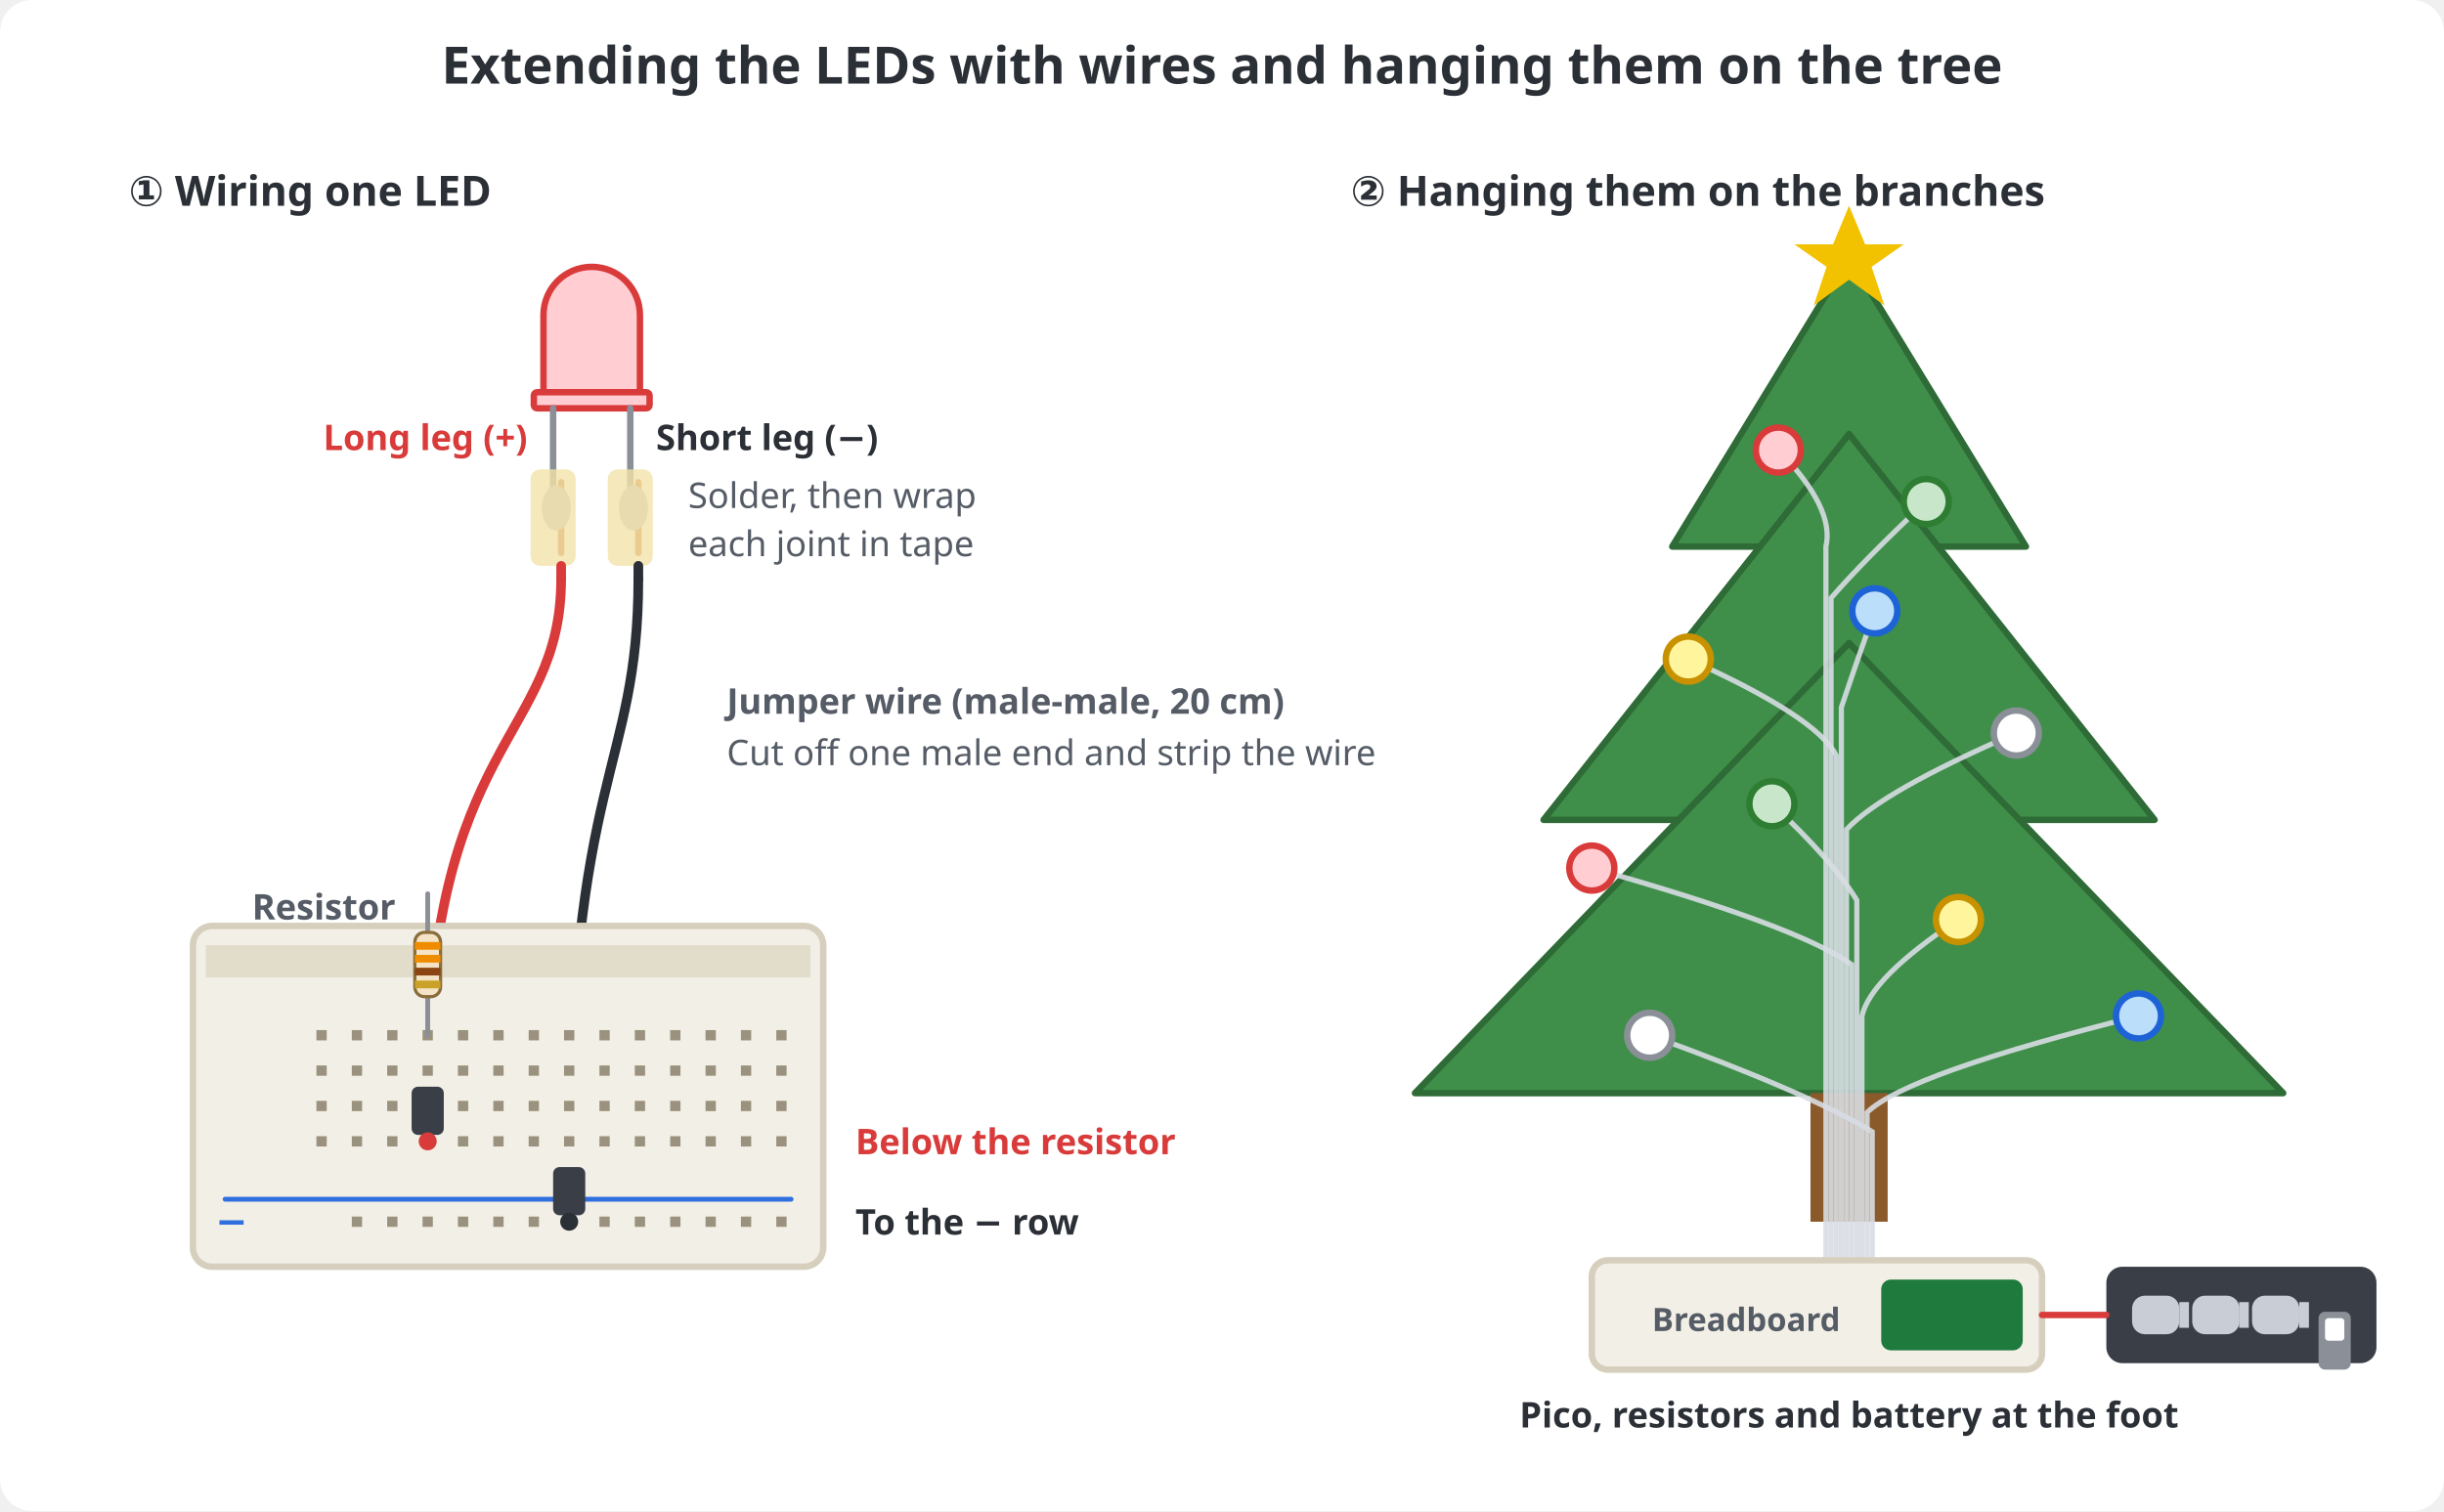
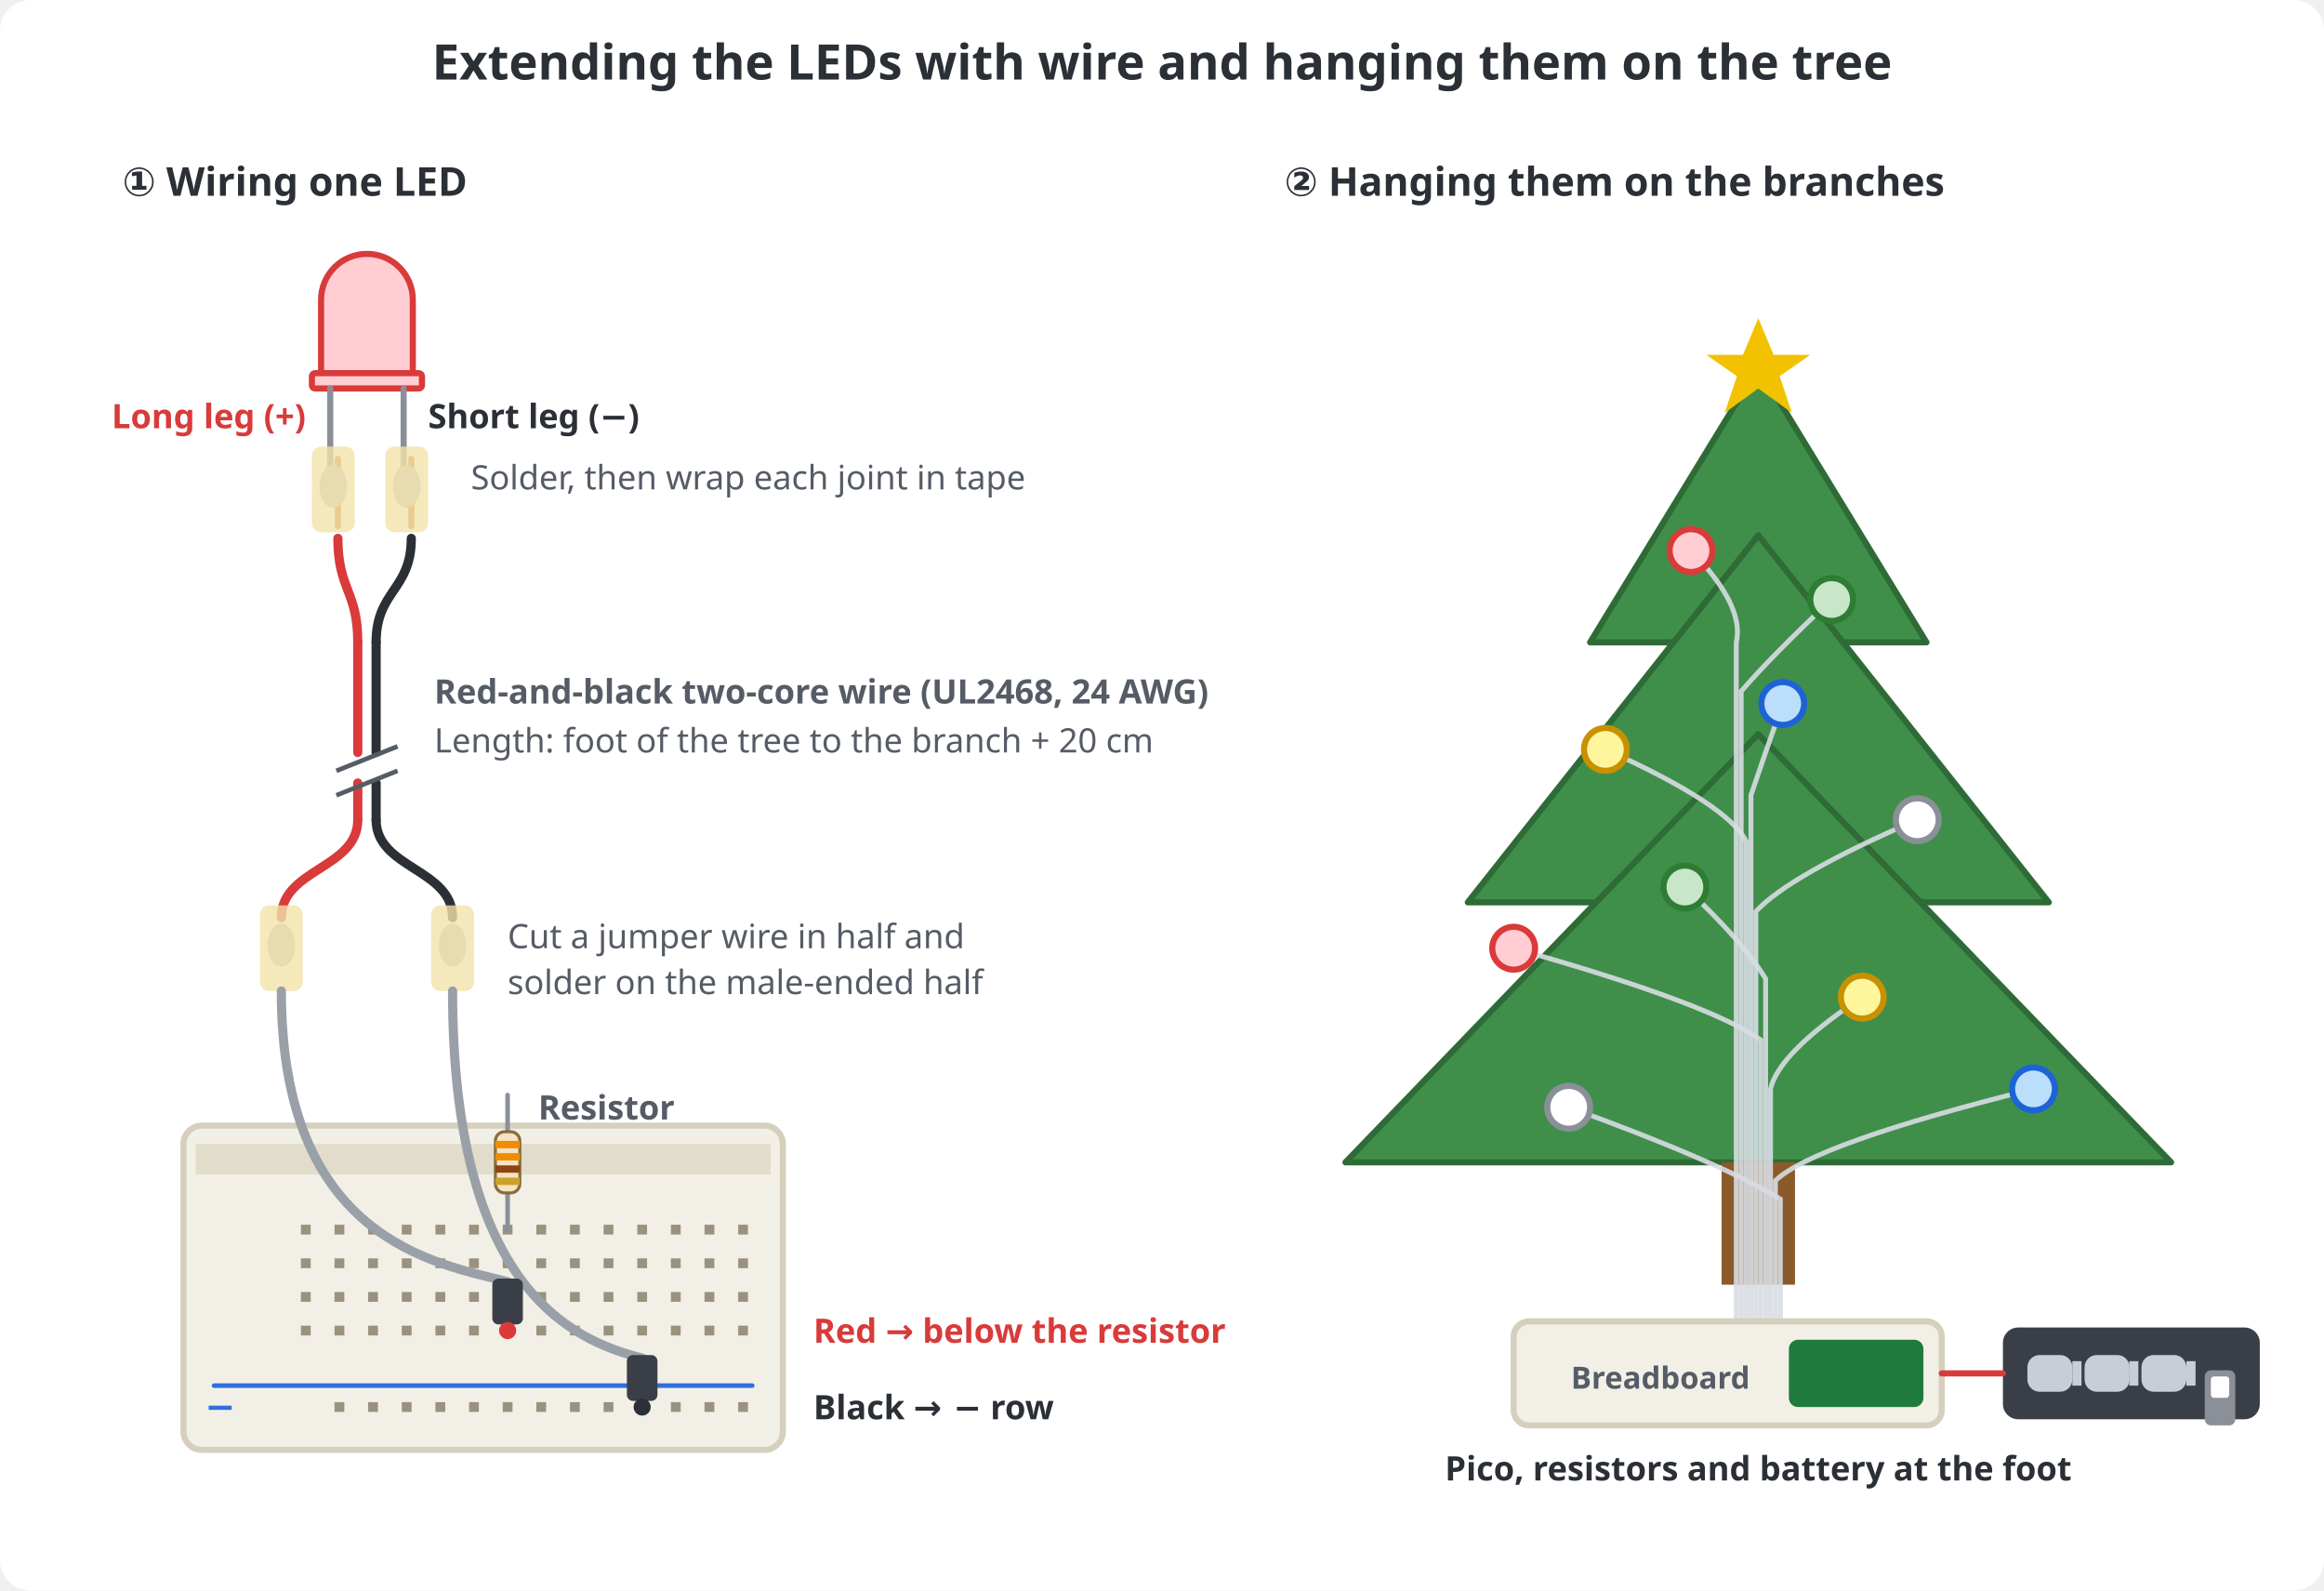
- <svg xmlns="http://www.w3.org/2000/svg" viewBox="0 0 760 470" font-family="system-ui, 'Noto Sans JP', sans-serif" font-size="13">
-   <rect width="760" height="470" rx="10" fill="#ffffff" />
-   <text x="380.0" y="26.0" font-size="16" text-anchor="middle" font-weight="700" fill="#2b2f36">Extending the LEDs with wires and hanging them on the tree</text>
+ <svg xmlns="http://www.w3.org/2000/svg" viewBox="0 0 760 520" font-family="system-ui, 'Noto Sans JP', sans-serif" font-size="13">
+   <rect width="760" height="520" rx="10" fill="#ffffff" />
+   <text x="380.0" y="26.0" font-size="16" text-anchor="middle" font-weight="700" fill="#2b2f36">Extending the LEDs with wire and hanging them on the tree</text>
  <text x="40.0" y="64.0" font-size="13" text-anchor="start" font-weight="700" fill="#2b2f36">① Wiring one LED</text>
  <text x="420.0" y="64.0" font-size="13" text-anchor="start" font-weight="700" fill="#2b2f36">② Hanging them on the branches</text>
-   <path d="M169.0 122 L169.0 98 A15 15 0 0 1 199.0 98 L199.0 122 Z" fill="#ffcdd2" stroke="#d93a3a" stroke-width="2" />
-   <rect x="166.0" y="122" width="36" height="5" rx="1" fill="#ffcdd2" stroke="#d93a3a" stroke-width="2" />
-   <text x="164.0" y="140.0" font-size="11" text-anchor="end" font-weight="700" fill="#d93a3a">Long leg (+)</text>
-   <text x="204.0" y="140.0" font-size="11" text-anchor="start" font-weight="700" fill="#2b2f36">Short leg (−)</text>
-   <line x1="172.0" y1="127.0" x2="172.0" y2="162.0" stroke="#8a8f98" stroke-width="2" stroke-linecap="round" />
-   <line x1="174.5" y1="150.0" x2="174.5" y2="172.0" stroke="#c87533" stroke-width="2" stroke-linecap="round" />
-   <ellipse cx="173" cy="158" rx="4.5" ry="7" fill="#b8bec7" />
-   <rect x="165" y="146" width="14" height="30" rx="3" fill="#f3e2a9" opacity=".8" />
-   <path d="M174.5 176 L174.5 180" stroke="#d93a3a" stroke-width="3" stroke-linecap="round" />
-   <line x1="196.0" y1="127.0" x2="196.0" y2="162.0" stroke="#8a8f98" stroke-width="2" stroke-linecap="round" />
-   <line x1="198.5" y1="150.0" x2="198.5" y2="172.0" stroke="#c87533" stroke-width="2" stroke-linecap="round" />
-   <ellipse cx="197" cy="158" rx="4.5" ry="7" fill="#b8bec7" />
-   <rect x="189" y="146" width="14" height="30" rx="3" fill="#f3e2a9" opacity=".8" />
-   <path d="M198.5 176 L198.5 180" stroke="#2b2f36" stroke-width="3" stroke-linecap="round" />
-   <text x="214.0" y="158.0" font-size="11" text-anchor="start" font-weight="400" fill="#555c66">Solder, then wrap</text>
-   <text x="214.0" y="173.0" font-size="11" text-anchor="start" font-weight="400" fill="#555c66">each joint in tape</text>
-   <path d="M174.5 180 C174.5 230 133 230 133 339" stroke="#d93a3a" stroke-width="3" fill="none" stroke-linecap="round" />
-   <path d="M198.5 180 C198.5 240 177 240 177 364" stroke="#2b2f36" stroke-width="3" fill="none" stroke-linecap="round" />
-   <text x="226.0" y="222.0" font-size="11" text-anchor="start" font-weight="700" fill="#555c66">Jumper wire (male-male, 20 cm)</text>
-   <text x="226.0" y="238.0" font-size="11" text-anchor="start" font-weight="400" fill="#555c66">Cut off one male end and strip the wire</text>
-   <rect x="60" y="288" width="196" height="106" rx="6" fill="#f2efe6" stroke="#d6cfbd" stroke-width="2" />
-   <rect x="64" y="294" width="188" height="10" fill="#e2dccb" />
-   <line x1="70.0" y1="373.0" x2="246.0" y2="373.0" stroke="#2f6fde" stroke-width="1.5" stroke-linecap="round" />
-   <text x="72.0" y="384.0" font-size="12" text-anchor="middle" font-weight="700" fill="#2f6fde">−</text>
-   <rect x="98.4" y="320.4" width="3.2" height="3.2" fill="#9a927e" />
-   <rect x="98.4" y="331.4" width="3.2" height="3.2" fill="#9a927e" />
-   <rect x="98.4" y="342.4" width="3.2" height="3.2" fill="#9a927e" />
-   <rect x="98.4" y="353.4" width="3.2" height="3.2" fill="#9a927e" />
-   <rect x="109.4" y="320.4" width="3.2" height="3.2" fill="#9a927e" />
-   <rect x="109.4" y="331.4" width="3.2" height="3.2" fill="#9a927e" />
-   <rect x="109.4" y="342.4" width="3.2" height="3.2" fill="#9a927e" />
-   <rect x="109.4" y="353.4" width="3.2" height="3.2" fill="#9a927e" />
-   <rect x="109.4" y="378.4" width="3.2" height="3.2" fill="#9a927e" />
-   <rect x="120.4" y="320.4" width="3.2" height="3.2" fill="#9a927e" />
-   <rect x="120.4" y="331.4" width="3.2" height="3.2" fill="#9a927e" />
-   <rect x="120.4" y="342.4" width="3.2" height="3.2" fill="#9a927e" />
-   <rect x="120.4" y="353.4" width="3.2" height="3.2" fill="#9a927e" />
-   <rect x="120.4" y="378.4" width="3.2" height="3.2" fill="#9a927e" />
-   <rect x="131.4" y="320.4" width="3.2" height="3.2" fill="#9a927e" />
-   <rect x="131.4" y="331.4" width="3.2" height="3.2" fill="#9a927e" />
-   <rect x="131.4" y="342.4" width="3.2" height="3.2" fill="#9a927e" />
-   <rect x="131.4" y="353.4" width="3.2" height="3.2" fill="#9a927e" />
-   <rect x="131.4" y="378.4" width="3.2" height="3.2" fill="#9a927e" />
-   <rect x="142.4" y="320.4" width="3.2" height="3.2" fill="#9a927e" />
-   <rect x="142.4" y="331.4" width="3.2" height="3.2" fill="#9a927e" />
-   <rect x="142.4" y="342.4" width="3.2" height="3.2" fill="#9a927e" />
-   <rect x="142.4" y="353.4" width="3.2" height="3.2" fill="#9a927e" />
-   <rect x="142.4" y="378.4" width="3.2" height="3.2" fill="#9a927e" />
-   <rect x="153.4" y="320.4" width="3.2" height="3.2" fill="#9a927e" />
-   <rect x="153.4" y="331.4" width="3.2" height="3.2" fill="#9a927e" />
-   <rect x="153.4" y="342.4" width="3.2" height="3.2" fill="#9a927e" />
-   <rect x="153.4" y="353.4" width="3.2" height="3.2" fill="#9a927e" />
-   <rect x="153.4" y="378.4" width="3.2" height="3.2" fill="#9a927e" />
-   <rect x="164.4" y="320.4" width="3.2" height="3.2" fill="#9a927e" />
-   <rect x="164.4" y="331.4" width="3.2" height="3.2" fill="#9a927e" />
-   <rect x="164.4" y="342.4" width="3.2" height="3.2" fill="#9a927e" />
-   <rect x="164.4" y="353.4" width="3.2" height="3.2" fill="#9a927e" />
-   <rect x="164.4" y="378.4" width="3.2" height="3.2" fill="#9a927e" />
-   <rect x="175.4" y="320.4" width="3.2" height="3.2" fill="#9a927e" />
-   <rect x="175.4" y="331.4" width="3.2" height="3.2" fill="#9a927e" />
-   <rect x="175.4" y="342.4" width="3.2" height="3.2" fill="#9a927e" />
-   <rect x="175.4" y="353.4" width="3.2" height="3.2" fill="#9a927e" />
-   <rect x="175.4" y="378.4" width="3.2" height="3.2" fill="#9a927e" />
-   <rect x="186.4" y="320.4" width="3.2" height="3.2" fill="#9a927e" />
-   <rect x="186.4" y="331.4" width="3.2" height="3.2" fill="#9a927e" />
-   <rect x="186.4" y="342.4" width="3.2" height="3.2" fill="#9a927e" />
-   <rect x="186.4" y="353.4" width="3.2" height="3.2" fill="#9a927e" />
-   <rect x="186.4" y="378.4" width="3.2" height="3.2" fill="#9a927e" />
-   <rect x="197.4" y="320.4" width="3.2" height="3.2" fill="#9a927e" />
-   <rect x="197.4" y="331.4" width="3.2" height="3.2" fill="#9a927e" />
-   <rect x="197.4" y="342.4" width="3.2" height="3.2" fill="#9a927e" />
-   <rect x="197.4" y="353.4" width="3.2" height="3.2" fill="#9a927e" />
-   <rect x="197.4" y="378.4" width="3.2" height="3.2" fill="#9a927e" />
-   <rect x="208.4" y="320.4" width="3.2" height="3.2" fill="#9a927e" />
-   <rect x="208.4" y="331.4" width="3.2" height="3.2" fill="#9a927e" />
-   <rect x="208.4" y="342.4" width="3.2" height="3.2" fill="#9a927e" />
-   <rect x="208.4" y="353.4" width="3.2" height="3.2" fill="#9a927e" />
-   <rect x="208.4" y="378.4" width="3.2" height="3.2" fill="#9a927e" />
-   <rect x="219.4" y="320.4" width="3.2" height="3.2" fill="#9a927e" />
-   <rect x="219.4" y="331.4" width="3.2" height="3.2" fill="#9a927e" />
-   <rect x="219.4" y="342.4" width="3.2" height="3.2" fill="#9a927e" />
-   <rect x="219.4" y="353.4" width="3.2" height="3.2" fill="#9a927e" />
-   <rect x="219.4" y="378.4" width="3.2" height="3.2" fill="#9a927e" />
-   <rect x="230.4" y="320.4" width="3.2" height="3.2" fill="#9a927e" />
-   <rect x="230.4" y="331.4" width="3.2" height="3.2" fill="#9a927e" />
-   <rect x="230.4" y="342.4" width="3.2" height="3.2" fill="#9a927e" />
-   <rect x="230.4" y="353.4" width="3.2" height="3.2" fill="#9a927e" />
-   <rect x="230.4" y="378.4" width="3.2" height="3.2" fill="#9a927e" />
-   <rect x="241.4" y="320.4" width="3.2" height="3.2" fill="#9a927e" />
-   <rect x="241.4" y="331.4" width="3.2" height="3.2" fill="#9a927e" />
-   <rect x="241.4" y="342.4" width="3.2" height="3.2" fill="#9a927e" />
-   <rect x="241.4" y="353.4" width="3.2" height="3.2" fill="#9a927e" />
-   <rect x="241.4" y="378.4" width="3.2" height="3.2" fill="#9a927e" />
-   <line x1="133.0" y1="278.0" x2="133.0" y2="322.0" stroke="#8a8f98" stroke-width="1.5" stroke-linecap="round" />
-   <rect x="129" y="290" width="8" height="20" rx="3" fill="#f4e3c4" stroke="#8a6d3b" stroke-width="1" />
-   <rect x="129" y="293" width="8" height="2.4" fill="#f08c00" />
-   <rect x="129" y="297" width="8" height="2.4" fill="#f08c00" />
-   <rect x="129" y="301" width="8" height="2.4" fill="#8b4513" />
-   <rect x="129" y="305" width="8" height="2.4" fill="#c9a227" />
-   <text x="123.0" y="286.0" font-size="11" text-anchor="end" font-weight="700" fill="#555c66">Resistor</text>
-   <rect x="128" y="338" width="10" height="15" rx="2" fill="#3a3f47" />
-   <circle cx="133" cy="355" r="2.8" fill="#d93a3a" />
-   <rect x="172" y="363" width="10" height="15" rx="2" fill="#3a3f47" />
-   <circle cx="177" cy="380" r="2.8" fill="#2b2f36" />
-   <text x="266.0" y="359.0" font-size="11" text-anchor="start" font-weight="700" fill="#d93a3a">Below the resistor</text>
-   <text x="266.0" y="384.0" font-size="11" text-anchor="start" font-weight="700" fill="#2b2f36">To the − row</text>
-   <path d="M575 80 L630 170 L520 170 Z" fill="#3f8f4a" stroke="#2e6b36" stroke-width="2" stroke-linejoin="round" />
-   <path d="M575 135 L670 255 L480 255 Z" fill="#3f8f4a" stroke="#2e6b36" stroke-width="2" stroke-linejoin="round" />
-   <path d="M575 200 L710 340 L440 340 Z" fill="#3f8f4a" stroke="#2e6b36" stroke-width="2" stroke-linejoin="round" />
-   <rect x="563" y="340" width="24" height="40" fill="#8b5a2b" />
-   <path d="M575 64 L580 76 L592 76 L582 83 L586 95 L575 87 L564 95 L568 83 L558 76 L570 76 Z" fill="#f2c200" />
-   <path d="M553 140 Q570.6 158 567.8 170 L567.8 392" stroke="#d8dde3" stroke-width="1.6" fill="none" opacity=".9" />
-   <path d="M599 156 Q579.8 174 569.4 186 L569.4 392" stroke="#d8dde3" stroke-width="1.6" fill="none" opacity=".9" />
-   <path d="M525 205 Q565.0 223 571.0 235 L571.0 392" stroke="#d8dde3" stroke-width="1.6" fill="none" opacity=".9" />
-   <path d="M583 190 Q576.6 208 572.6 220 L572.6 392" stroke="#d8dde3" stroke-width="1.6" fill="none" opacity=".9" />
-   <path d="M627 228 Q585.4 246 574.2 258 L574.2 392" stroke="#d8dde3" stroke-width="1.6" fill="none" opacity=".9" />
-   <path d="M495 270 Q559.0 288 575.8 300 L575.8 392" stroke="#d8dde3" stroke-width="1.6" fill="none" opacity=".9" />
-   <path d="M551 250 Q570.2 268 577.4 280 L577.4 392" stroke="#d8dde3" stroke-width="1.6" fill="none" opacity=".9" />
-   <path d="M609 286 Q581.8 304 579.0 316 L579.0 392" stroke="#d8dde3" stroke-width="1.6" fill="none" opacity=".9" />
-   <path d="M665 316 Q593.0 334 580.6 346 L580.6 392" stroke="#d8dde3" stroke-width="1.6" fill="none" opacity=".9" />
-   <path d="M513 322 Q562.6 340 582.2 352 L582.2 392" stroke="#d8dde3" stroke-width="1.6" fill="none" opacity=".9" />
-   <circle cx="553" cy="140" r="7" fill="#ffcdd2" stroke="#d93a3a" stroke-width="2" />
-   <circle cx="599" cy="156" r="7" fill="#c8e6c9" stroke="#2e7d32" stroke-width="2" />
-   <circle cx="525" cy="205" r="7" fill="#fff59d" stroke="#c79100" stroke-width="2" />
-   <circle cx="583" cy="190" r="7" fill="#bbdefb" stroke="#1e63d6" stroke-width="2" />
-   <circle cx="627" cy="228" r="7" fill="#ffffff" stroke="#8a8f98" stroke-width="2" />
-   <circle cx="495" cy="270" r="7" fill="#ffcdd2" stroke="#d93a3a" stroke-width="2" />
-   <circle cx="551" cy="250" r="7" fill="#c8e6c9" stroke="#2e7d32" stroke-width="2" />
-   <circle cx="609" cy="286" r="7" fill="#fff59d" stroke="#c79100" stroke-width="2" />
-   <circle cx="665" cy="316" r="7" fill="#bbdefb" stroke="#1e63d6" stroke-width="2" />
-   <circle cx="513" cy="322" r="7" fill="#ffffff" stroke="#8a8f98" stroke-width="2" />
-   <rect x="495" y="392" width="140" height="34" rx="5" fill="#f2efe6" stroke="#d6cfbd" stroke-width="2" />
-   <rect x="585" y="398" width="44" height="22" rx="3" fill="#1f7a3d" />
-   <text x="543.0" y="414.0" font-size="10" text-anchor="middle" font-weight="700" fill="#555c66">Breadboard</text>
-   <rect x="655" y="394" width="84" height="30" rx="5" fill="#3a3f47" />
-   <rect x="663.0" y="403" width="14.7" height="12" rx="4" fill="#c9ced6" />
-   <rect x="677.7" y="405.0" width="3" height="8" fill="#c9ced6" />
-   <rect x="681.7" y="403" width="14.7" height="12" rx="4" fill="#c9ced6" />
-   <rect x="696.3" y="405.0" width="3" height="8" fill="#c9ced6" />
-   <rect x="700.3" y="403" width="14.7" height="12" rx="4" fill="#c9ced6" />
-   <rect x="715.0" y="405.0" width="3" height="8" fill="#c9ced6" />
-   <rect x="721" y="408" width="10" height="18" rx="2" fill="#8a8f98" />
-   <rect x="723" y="410" width="6" height="7" rx="1" fill="#ffffff" />
-   <line x1="635.0" y1="409.0" x2="655.0" y2="409.0" stroke="#d93a3a" stroke-width="2" stroke-linecap="round" />
-   <text x="575.0" y="444.0" font-size="11" text-anchor="middle" font-weight="700" fill="#2b2f36">Pico, resistors and battery at the foot</text>
+   <path d="M105.0 122 L105.0 98 A15 15 0 0 1 135.0 98 L135.0 122 Z" fill="#ffcdd2" stroke="#d93a3a" stroke-width="2" />
+   <rect x="102.0" y="122" width="36" height="5" rx="1" fill="#ffcdd2" stroke="#d93a3a" stroke-width="2" />
+   <text x="100.0" y="140.0" font-size="11" text-anchor="end" font-weight="700" fill="#d93a3a">Long leg (+)</text>
+   <text x="140.0" y="140.0" font-size="11" text-anchor="start" font-weight="700" fill="#2b2f36">Short leg (−)</text>
+   <line x1="108.0" y1="127.0" x2="108.0" y2="162.0" stroke="#8a8f98" stroke-width="2" stroke-linecap="round" />
+   <line x1="110.5" y1="150.0" x2="110.5" y2="172.0" stroke="#c87533" stroke-width="2" stroke-linecap="round" />
+   <ellipse cx="109" cy="159" rx="4.5" ry="7" fill="#b8bec7" />
+   <rect x="102" y="146" width="14" height="28" rx="3" fill="#f3e2a9" opacity=".8" />
+   <line x1="132.0" y1="127.0" x2="132.0" y2="162.0" stroke="#8a8f98" stroke-width="2" stroke-linecap="round" />
+   <line x1="134.5" y1="150.0" x2="134.5" y2="172.0" stroke="#c87533" stroke-width="2" stroke-linecap="round" />
+   <ellipse cx="133" cy="159" rx="4.5" ry="7" fill="#b8bec7" />
+   <rect x="126" y="146" width="14" height="28" rx="3" fill="#f3e2a9" opacity=".8" />
+   <text x="154.0" y="160.0" font-size="11" text-anchor="start" font-weight="400" fill="#555c66">Solder, then wrap each joint in tape</text>
+   <path d="M110.5 176 C110.5 193.0 117.0 193.0 117.0 210" stroke="#d93a3a" stroke-width="3" fill="none" stroke-linecap="round" />
+   <path d="M134.5 176 C134.5 193.0 123.0 193.0 123.0 210" stroke="#2b2f36" stroke-width="3" fill="none" stroke-linecap="round" />
+   <line x1="117.0" y1="210.0" x2="117.0" y2="246.0" stroke="#d93a3a" stroke-width="3" stroke-linecap="round" />
+   <line x1="123.0" y1="210.0" x2="123.0" y2="246.0" stroke="#2b2f36" stroke-width="3" stroke-linecap="round" />
+   <line x1="117.0" y1="256.0" x2="117.0" y2="268.0" stroke="#d93a3a" stroke-width="3" stroke-linecap="round" />
+   <line x1="123.0" y1="256.0" x2="123.0" y2="268.0" stroke="#2b2f36" stroke-width="3" stroke-linecap="round" />
+   <path d="M110.0 252 L130.0 244 M110.0 260 L130.0 252" stroke="#555c66" stroke-width="1.5" />
+   <text x="142.0" y="230.0" font-size="11" text-anchor="start" font-weight="700" fill="#555c66">Red-and-black two-core wire (UL2468, 24 AWG)</text>
+   <text x="142.0" y="246.0" font-size="11" text-anchor="start" font-weight="400" fill="#555c66">Length: foot of the tree to the branch + 20 cm</text>
+   <path d="M117.0 268 C117.0 284.0 92 284.0 92 300" stroke="#d93a3a" stroke-width="3" fill="none" stroke-linecap="round" />
+   <path d="M123.0 268 C123.0 284.0 148 284.0 148 300" stroke="#2b2f36" stroke-width="3" fill="none" stroke-linecap="round" />
+   <ellipse cx="92" cy="309" rx="4.5" ry="7" fill="#b8bec7" />
+   <rect x="85" y="296" width="14" height="28" rx="3" fill="#f3e2a9" opacity=".8" />
+   <ellipse cx="148" cy="309" rx="4.5" ry="7" fill="#b8bec7" />
+   <rect x="141" y="296" width="14" height="28" rx="3" fill="#f3e2a9" opacity=".8" />
+   <text x="166.0" y="310.0" font-size="11" text-anchor="start" font-weight="400" fill="#555c66">Cut a jumper wire in half and</text>
+   <text x="166.0" y="325.0" font-size="11" text-anchor="start" font-weight="400" fill="#555c66">solder on the male-ended half</text>
+   <rect x="60" y="368" width="196" height="106" rx="6" fill="#f2efe6" stroke="#d6cfbd" stroke-width="2" />
+   <rect x="64" y="374" width="188" height="10" fill="#e2dccb" />
+   <line x1="70.0" y1="453.0" x2="246.0" y2="453.0" stroke="#2f6fde" stroke-width="1.5" stroke-linecap="round" />
+   <text x="72.0" y="464.0" font-size="12" text-anchor="middle" font-weight="700" fill="#2f6fde">−</text>
+   <rect x="98.4" y="400.4" width="3.2" height="3.2" fill="#9a927e" />
+   <rect x="98.4" y="411.4" width="3.2" height="3.2" fill="#9a927e" />
+   <rect x="98.4" y="422.4" width="3.2" height="3.2" fill="#9a927e" />
+   <rect x="98.4" y="433.4" width="3.2" height="3.2" fill="#9a927e" />
+   <rect x="109.4" y="400.4" width="3.2" height="3.2" fill="#9a927e" />
+   <rect x="109.4" y="411.4" width="3.2" height="3.2" fill="#9a927e" />
+   <rect x="109.4" y="422.4" width="3.2" height="3.2" fill="#9a927e" />
+   <rect x="109.4" y="433.4" width="3.2" height="3.2" fill="#9a927e" />
+   <rect x="109.4" y="458.4" width="3.2" height="3.2" fill="#9a927e" />
+   <rect x="120.4" y="400.4" width="3.2" height="3.2" fill="#9a927e" />
+   <rect x="120.4" y="411.4" width="3.2" height="3.2" fill="#9a927e" />
+   <rect x="120.4" y="422.4" width="3.2" height="3.2" fill="#9a927e" />
+   <rect x="120.4" y="433.4" width="3.2" height="3.2" fill="#9a927e" />
+   <rect x="120.4" y="458.4" width="3.2" height="3.2" fill="#9a927e" />
+   <rect x="131.4" y="400.4" width="3.2" height="3.2" fill="#9a927e" />
+   <rect x="131.4" y="411.4" width="3.2" height="3.2" fill="#9a927e" />
+   <rect x="131.4" y="422.4" width="3.2" height="3.2" fill="#9a927e" />
+   <rect x="131.4" y="433.4" width="3.2" height="3.2" fill="#9a927e" />
+   <rect x="131.4" y="458.4" width="3.2" height="3.2" fill="#9a927e" />
+   <rect x="142.4" y="400.4" width="3.2" height="3.2" fill="#9a927e" />
+   <rect x="142.4" y="411.4" width="3.2" height="3.2" fill="#9a927e" />
+   <rect x="142.4" y="422.4" width="3.2" height="3.2" fill="#9a927e" />
+   <rect x="142.4" y="433.4" width="3.2" height="3.2" fill="#9a927e" />
+   <rect x="142.4" y="458.4" width="3.2" height="3.2" fill="#9a927e" />
+   <rect x="153.4" y="400.4" width="3.2" height="3.2" fill="#9a927e" />
+   <rect x="153.4" y="411.4" width="3.2" height="3.2" fill="#9a927e" />
+   <rect x="153.4" y="422.4" width="3.2" height="3.2" fill="#9a927e" />
+   <rect x="153.4" y="433.4" width="3.2" height="3.2" fill="#9a927e" />
+   <rect x="153.4" y="458.4" width="3.2" height="3.2" fill="#9a927e" />
+   <rect x="164.4" y="400.4" width="3.2" height="3.2" fill="#9a927e" />
+   <rect x="164.4" y="411.4" width="3.2" height="3.2" fill="#9a927e" />
+   <rect x="164.4" y="422.4" width="3.2" height="3.2" fill="#9a927e" />
+   <rect x="164.4" y="433.4" width="3.2" height="3.2" fill="#9a927e" />
+   <rect x="164.4" y="458.4" width="3.2" height="3.2" fill="#9a927e" />
+   <rect x="175.4" y="400.4" width="3.2" height="3.2" fill="#9a927e" />
+   <rect x="175.4" y="411.4" width="3.2" height="3.2" fill="#9a927e" />
+   <rect x="175.4" y="422.4" width="3.2" height="3.2" fill="#9a927e" />
+   <rect x="175.4" y="433.4" width="3.2" height="3.2" fill="#9a927e" />
+   <rect x="175.4" y="458.4" width="3.2" height="3.2" fill="#9a927e" />
+   <rect x="186.4" y="400.4" width="3.2" height="3.2" fill="#9a927e" />
+   <rect x="186.4" y="411.4" width="3.2" height="3.2" fill="#9a927e" />
+   <rect x="186.4" y="422.4" width="3.2" height="3.2" fill="#9a927e" />
+   <rect x="186.4" y="433.4" width="3.2" height="3.2" fill="#9a927e" />
+   <rect x="186.4" y="458.4" width="3.2" height="3.2" fill="#9a927e" />
+   <rect x="197.4" y="400.4" width="3.2" height="3.2" fill="#9a927e" />
+   <rect x="197.4" y="411.4" width="3.2" height="3.2" fill="#9a927e" />
+   <rect x="197.4" y="422.4" width="3.2" height="3.2" fill="#9a927e" />
+   <rect x="197.4" y="433.4" width="3.2" height="3.2" fill="#9a927e" />
+   <rect x="197.4" y="458.4" width="3.2" height="3.2" fill="#9a927e" />
+   <rect x="208.4" y="400.4" width="3.2" height="3.2" fill="#9a927e" />
+   <rect x="208.4" y="411.4" width="3.2" height="3.2" fill="#9a927e" />
+   <rect x="208.4" y="422.4" width="3.2" height="3.2" fill="#9a927e" />
+   <rect x="208.4" y="433.4" width="3.2" height="3.2" fill="#9a927e" />
+   <rect x="208.4" y="458.4" width="3.2" height="3.2" fill="#9a927e" />
+   <rect x="219.4" y="400.4" width="3.2" height="3.2" fill="#9a927e" />
+   <rect x="219.4" y="411.4" width="3.2" height="3.2" fill="#9a927e" />
+   <rect x="219.4" y="422.4" width="3.2" height="3.2" fill="#9a927e" />
+   <rect x="219.4" y="433.4" width="3.2" height="3.2" fill="#9a927e" />
+   <rect x="219.4" y="458.4" width="3.2" height="3.2" fill="#9a927e" />
+   <rect x="230.4" y="400.4" width="3.2" height="3.2" fill="#9a927e" />
+   <rect x="230.4" y="411.4" width="3.2" height="3.2" fill="#9a927e" />
+   <rect x="230.4" y="422.4" width="3.2" height="3.2" fill="#9a927e" />
+   <rect x="230.4" y="433.4" width="3.2" height="3.2" fill="#9a927e" />
+   <rect x="230.4" y="458.4" width="3.2" height="3.2" fill="#9a927e" />
+   <rect x="241.4" y="400.4" width="3.2" height="3.2" fill="#9a927e" />
+   <rect x="241.4" y="411.4" width="3.2" height="3.2" fill="#9a927e" />
+   <rect x="241.4" y="422.4" width="3.2" height="3.2" fill="#9a927e" />
+   <rect x="241.4" y="433.4" width="3.2" height="3.2" fill="#9a927e" />
+   <rect x="241.4" y="458.4" width="3.2" height="3.2" fill="#9a927e" />
+   <line x1="166.0" y1="358.0" x2="166.0" y2="402.0" stroke="#8a8f98" stroke-width="1.5" stroke-linecap="round" />
+   <rect x="162" y="370" width="8" height="20" rx="3" fill="#f4e3c4" stroke="#8a6d3b" stroke-width="1" />
+   <rect x="162" y="373" width="8" height="2.4" fill="#f08c00" />
+   <rect x="162" y="377" width="8" height="2.4" fill="#f08c00" />
+   <rect x="162" y="381" width="8" height="2.4" fill="#8b4513" />
+   <rect x="162" y="385" width="8" height="2.4" fill="#c9a227" />
+   <text x="176.0" y="366.0" font-size="11" text-anchor="start" font-weight="700" fill="#555c66">Resistor</text>
+   <path d="M92 324 C92 405 142 413 166 419" stroke="#9aa0a8" stroke-width="3" fill="none" stroke-linecap="round" />
+   <path d="M148 324 C148 420 186 438 210 444" stroke="#9aa0a8" stroke-width="3" fill="none" stroke-linecap="round" />
+   <rect x="161" y="418" width="10" height="15" rx="2" fill="#3a3f47" />
+   <circle cx="166" cy="435" r="2.8" fill="#d93a3a" />
+   <rect x="205" y="443" width="10" height="15" rx="2" fill="#3a3f47" />
+   <circle cx="210" cy="460" r="2.8" fill="#2b2f36" />
+   <text x="266.0" y="439.0" font-size="11" text-anchor="start" font-weight="700" fill="#d93a3a">Red → below the resistor</text>
+   <text x="266.0" y="464.0" font-size="11" text-anchor="start" font-weight="700" fill="#2b2f36">Black → − row</text>
+   <g transform="translate(0 40)">
+     <path d="M575 80 L630 170 L520 170 Z" fill="#3f8f4a" stroke="#2e6b36" stroke-width="2" stroke-linejoin="round" />
+     <path d="M575 135 L670 255 L480 255 Z" fill="#3f8f4a" stroke="#2e6b36" stroke-width="2" stroke-linejoin="round" />
+     <path d="M575 200 L710 340 L440 340 Z" fill="#3f8f4a" stroke="#2e6b36" stroke-width="2" stroke-linejoin="round" />
+     <rect x="563" y="340" width="24" height="40" fill="#8b5a2b" />
+     <path d="M575 64 L580 76 L592 76 L582 83 L586 95 L575 87 L564 95 L568 83 L558 76 L570 76 Z" fill="#f2c200" />
+     <path d="M553 140 Q570.6 158 567.8 170 L567.8 392" stroke="#d8dde3" stroke-width="1.6" fill="none" opacity=".9" />
+     <path d="M599 156 Q579.8 174 569.4 186 L569.4 392" stroke="#d8dde3" stroke-width="1.6" fill="none" opacity=".9" />
+     <path d="M525 205 Q565.0 223 571.0 235 L571.0 392" stroke="#d8dde3" stroke-width="1.6" fill="none" opacity=".9" />
+     <path d="M583 190 Q576.6 208 572.6 220 L572.6 392" stroke="#d8dde3" stroke-width="1.6" fill="none" opacity=".9" />
+     <path d="M627 228 Q585.4 246 574.2 258 L574.2 392" stroke="#d8dde3" stroke-width="1.6" fill="none" opacity=".9" />
+     <path d="M495 270 Q559.0 288 575.8 300 L575.8 392" stroke="#d8dde3" stroke-width="1.6" fill="none" opacity=".9" />
+     <path d="M551 250 Q570.2 268 577.4 280 L577.4 392" stroke="#d8dde3" stroke-width="1.6" fill="none" opacity=".9" />
+     <path d="M609 286 Q581.8 304 579.0 316 L579.0 392" stroke="#d8dde3" stroke-width="1.6" fill="none" opacity=".9" />
+     <path d="M665 316 Q593.0 334 580.6 346 L580.6 392" stroke="#d8dde3" stroke-width="1.6" fill="none" opacity=".9" />
+     <path d="M513 322 Q562.6 340 582.2 352 L582.2 392" stroke="#d8dde3" stroke-width="1.6" fill="none" opacity=".9" />
+     <circle cx="553" cy="140" r="7" fill="#ffcdd2" stroke="#d93a3a" stroke-width="2" />
+     <circle cx="599" cy="156" r="7" fill="#c8e6c9" stroke="#2e7d32" stroke-width="2" />
+     <circle cx="525" cy="205" r="7" fill="#fff59d" stroke="#c79100" stroke-width="2" />
+     <circle cx="583" cy="190" r="7" fill="#bbdefb" stroke="#1e63d6" stroke-width="2" />
+     <circle cx="627" cy="228" r="7" fill="#ffffff" stroke="#8a8f98" stroke-width="2" />
+     <circle cx="495" cy="270" r="7" fill="#ffcdd2" stroke="#d93a3a" stroke-width="2" />
+     <circle cx="551" cy="250" r="7" fill="#c8e6c9" stroke="#2e7d32" stroke-width="2" />
+     <circle cx="609" cy="286" r="7" fill="#fff59d" stroke="#c79100" stroke-width="2" />
+     <circle cx="665" cy="316" r="7" fill="#bbdefb" stroke="#1e63d6" stroke-width="2" />
+     <circle cx="513" cy="322" r="7" fill="#ffffff" stroke="#8a8f98" stroke-width="2" />
+     <rect x="495" y="392" width="140" height="34" rx="5" fill="#f2efe6" stroke="#d6cfbd" stroke-width="2" />
+     <rect x="585" y="398" width="44" height="22" rx="3" fill="#1f7a3d" />
+     <text x="543.0" y="414.0" font-size="10" text-anchor="middle" font-weight="700" fill="#555c66">Breadboard</text>
+     <rect x="655" y="394" width="84" height="30" rx="5" fill="#3a3f47" />
+     <rect x="663.0" y="403" width="14.7" height="12" rx="4" fill="#c9ced6" />
+     <rect x="677.7" y="405.0" width="3" height="8" fill="#c9ced6" />
+     <rect x="681.7" y="403" width="14.7" height="12" rx="4" fill="#c9ced6" />
+     <rect x="696.3" y="405.0" width="3" height="8" fill="#c9ced6" />
+     <rect x="700.3" y="403" width="14.7" height="12" rx="4" fill="#c9ced6" />
+     <rect x="715.0" y="405.0" width="3" height="8" fill="#c9ced6" />
+     <rect x="721" y="408" width="10" height="18" rx="2" fill="#8a8f98" />
+     <rect x="723" y="410" width="6" height="7" rx="1" fill="#ffffff" />
+     <line x1="635.0" y1="409.0" x2="655.0" y2="409.0" stroke="#d93a3a" stroke-width="2" stroke-linecap="round" />
+     <text x="575.0" y="444.0" font-size="11" text-anchor="middle" font-weight="700" fill="#2b2f36">Pico, resistors and battery at the foot</text>
+   </g>
</svg>
